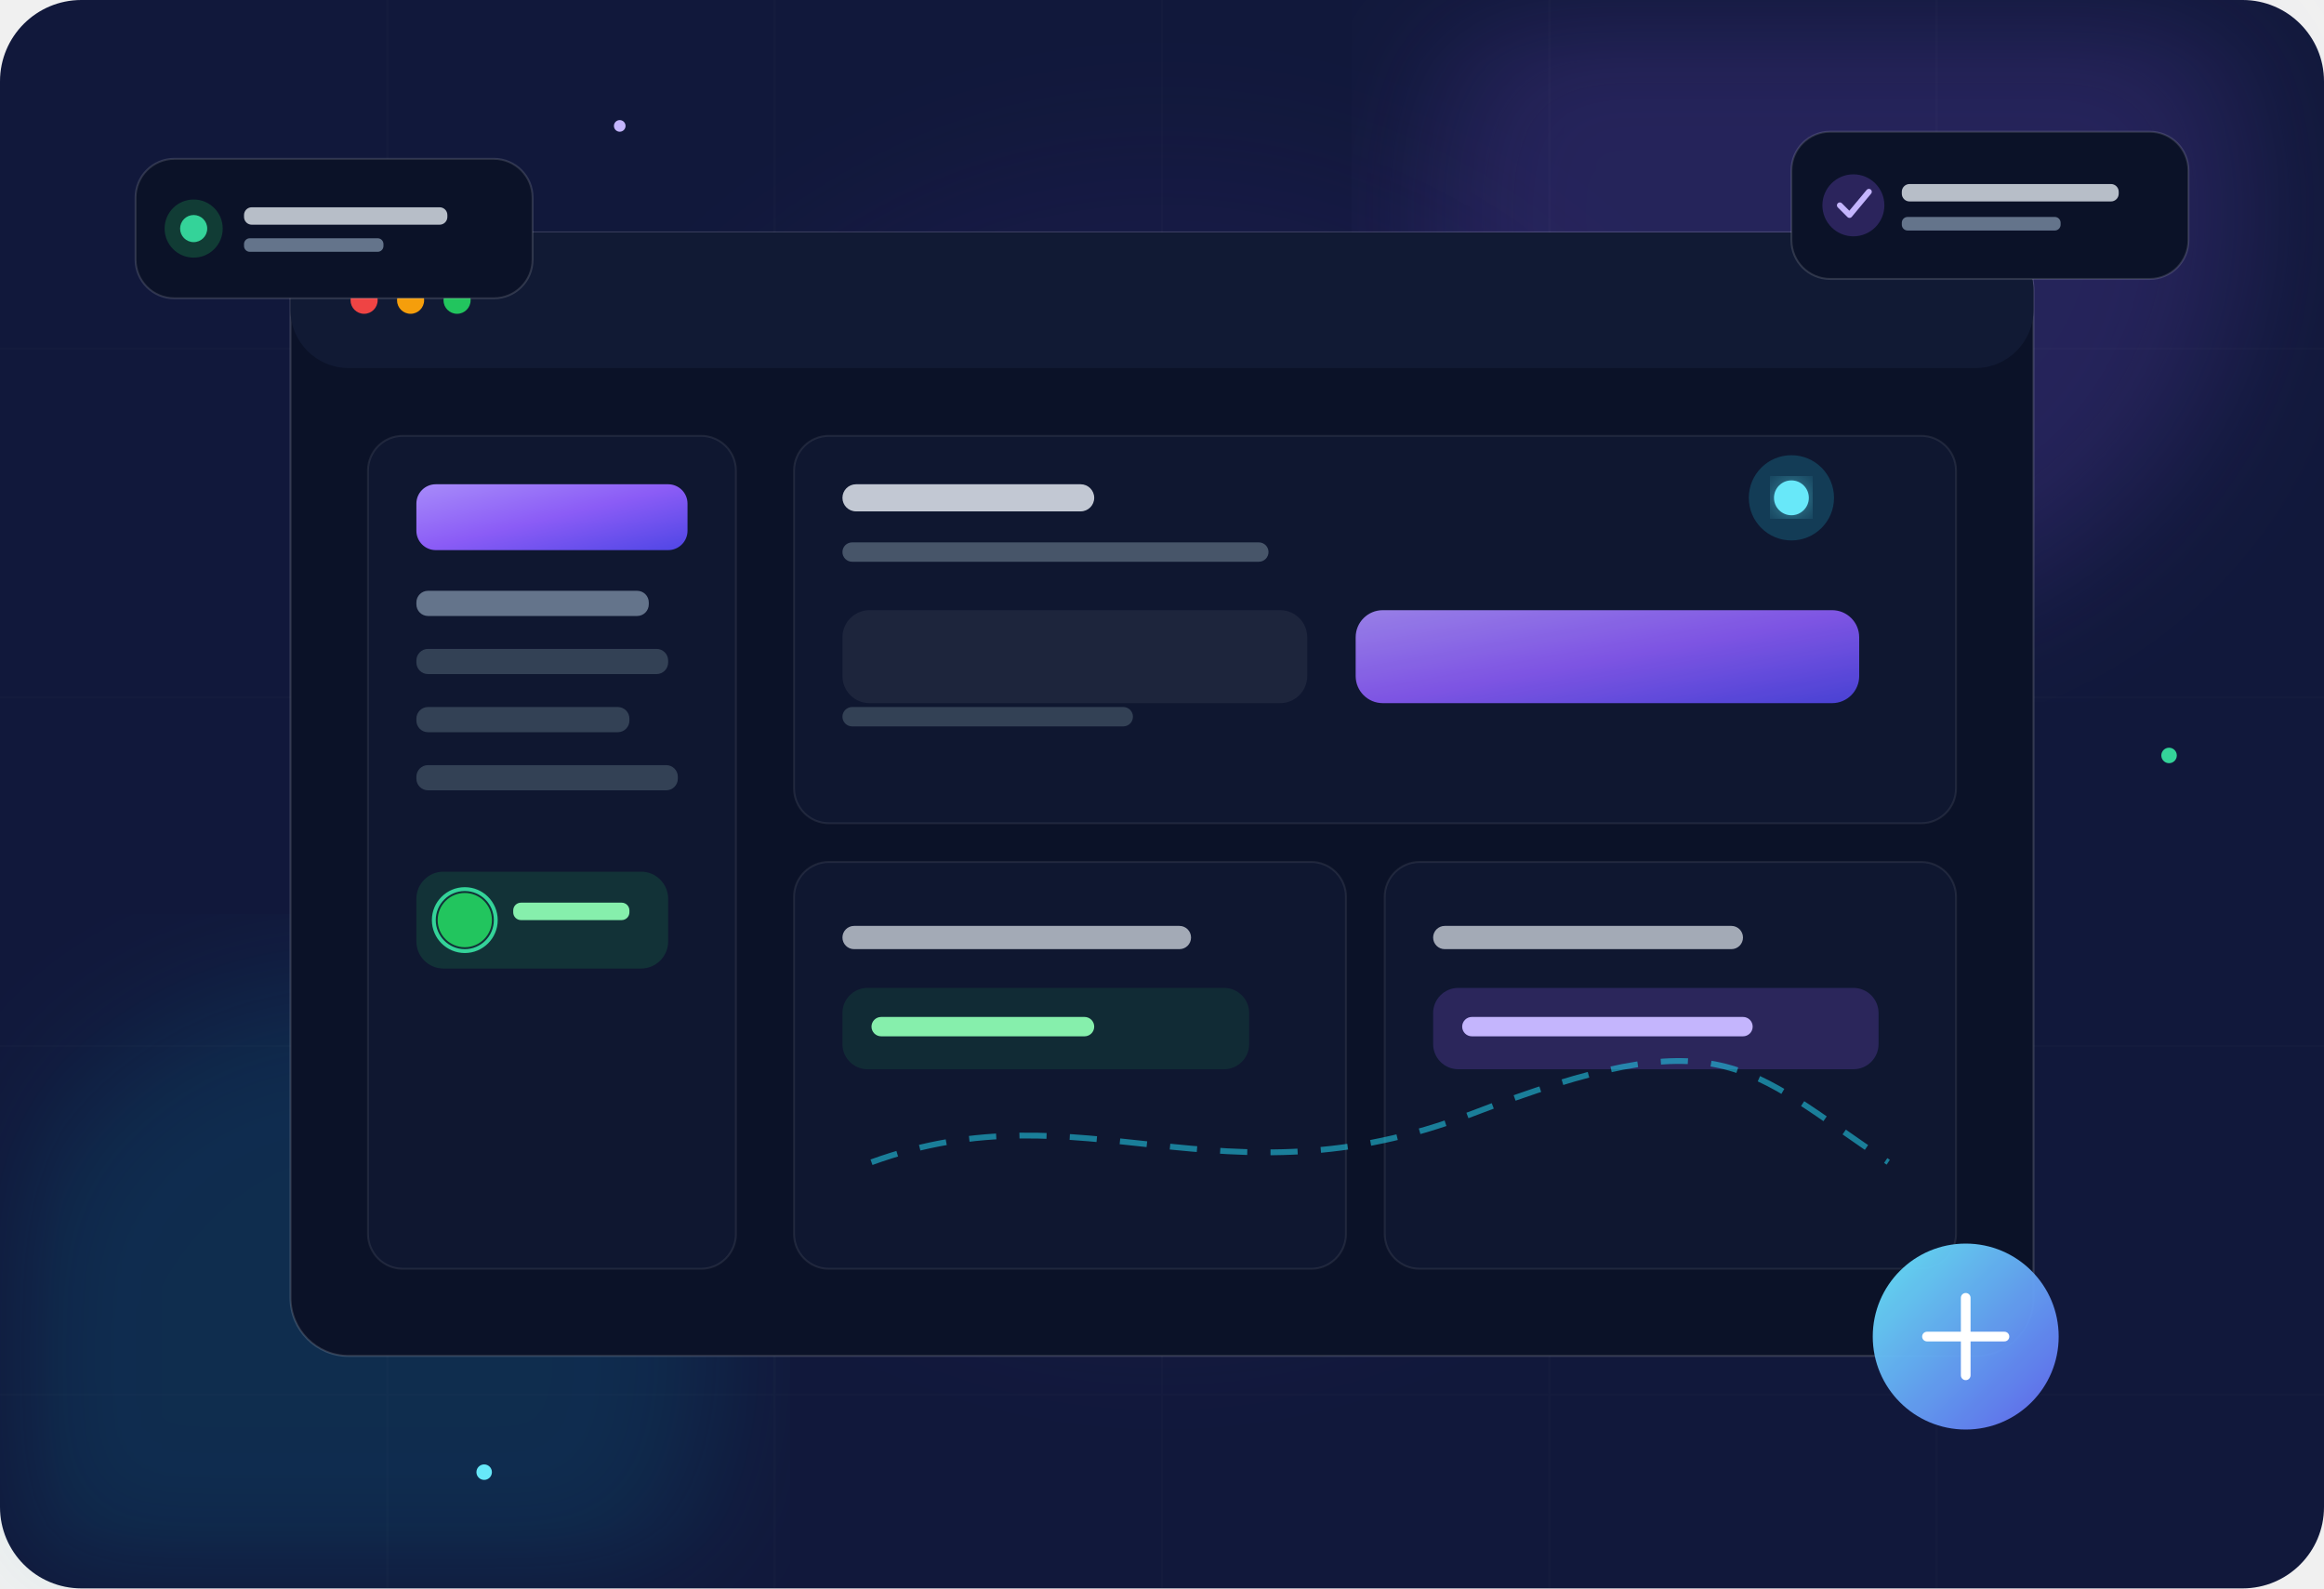
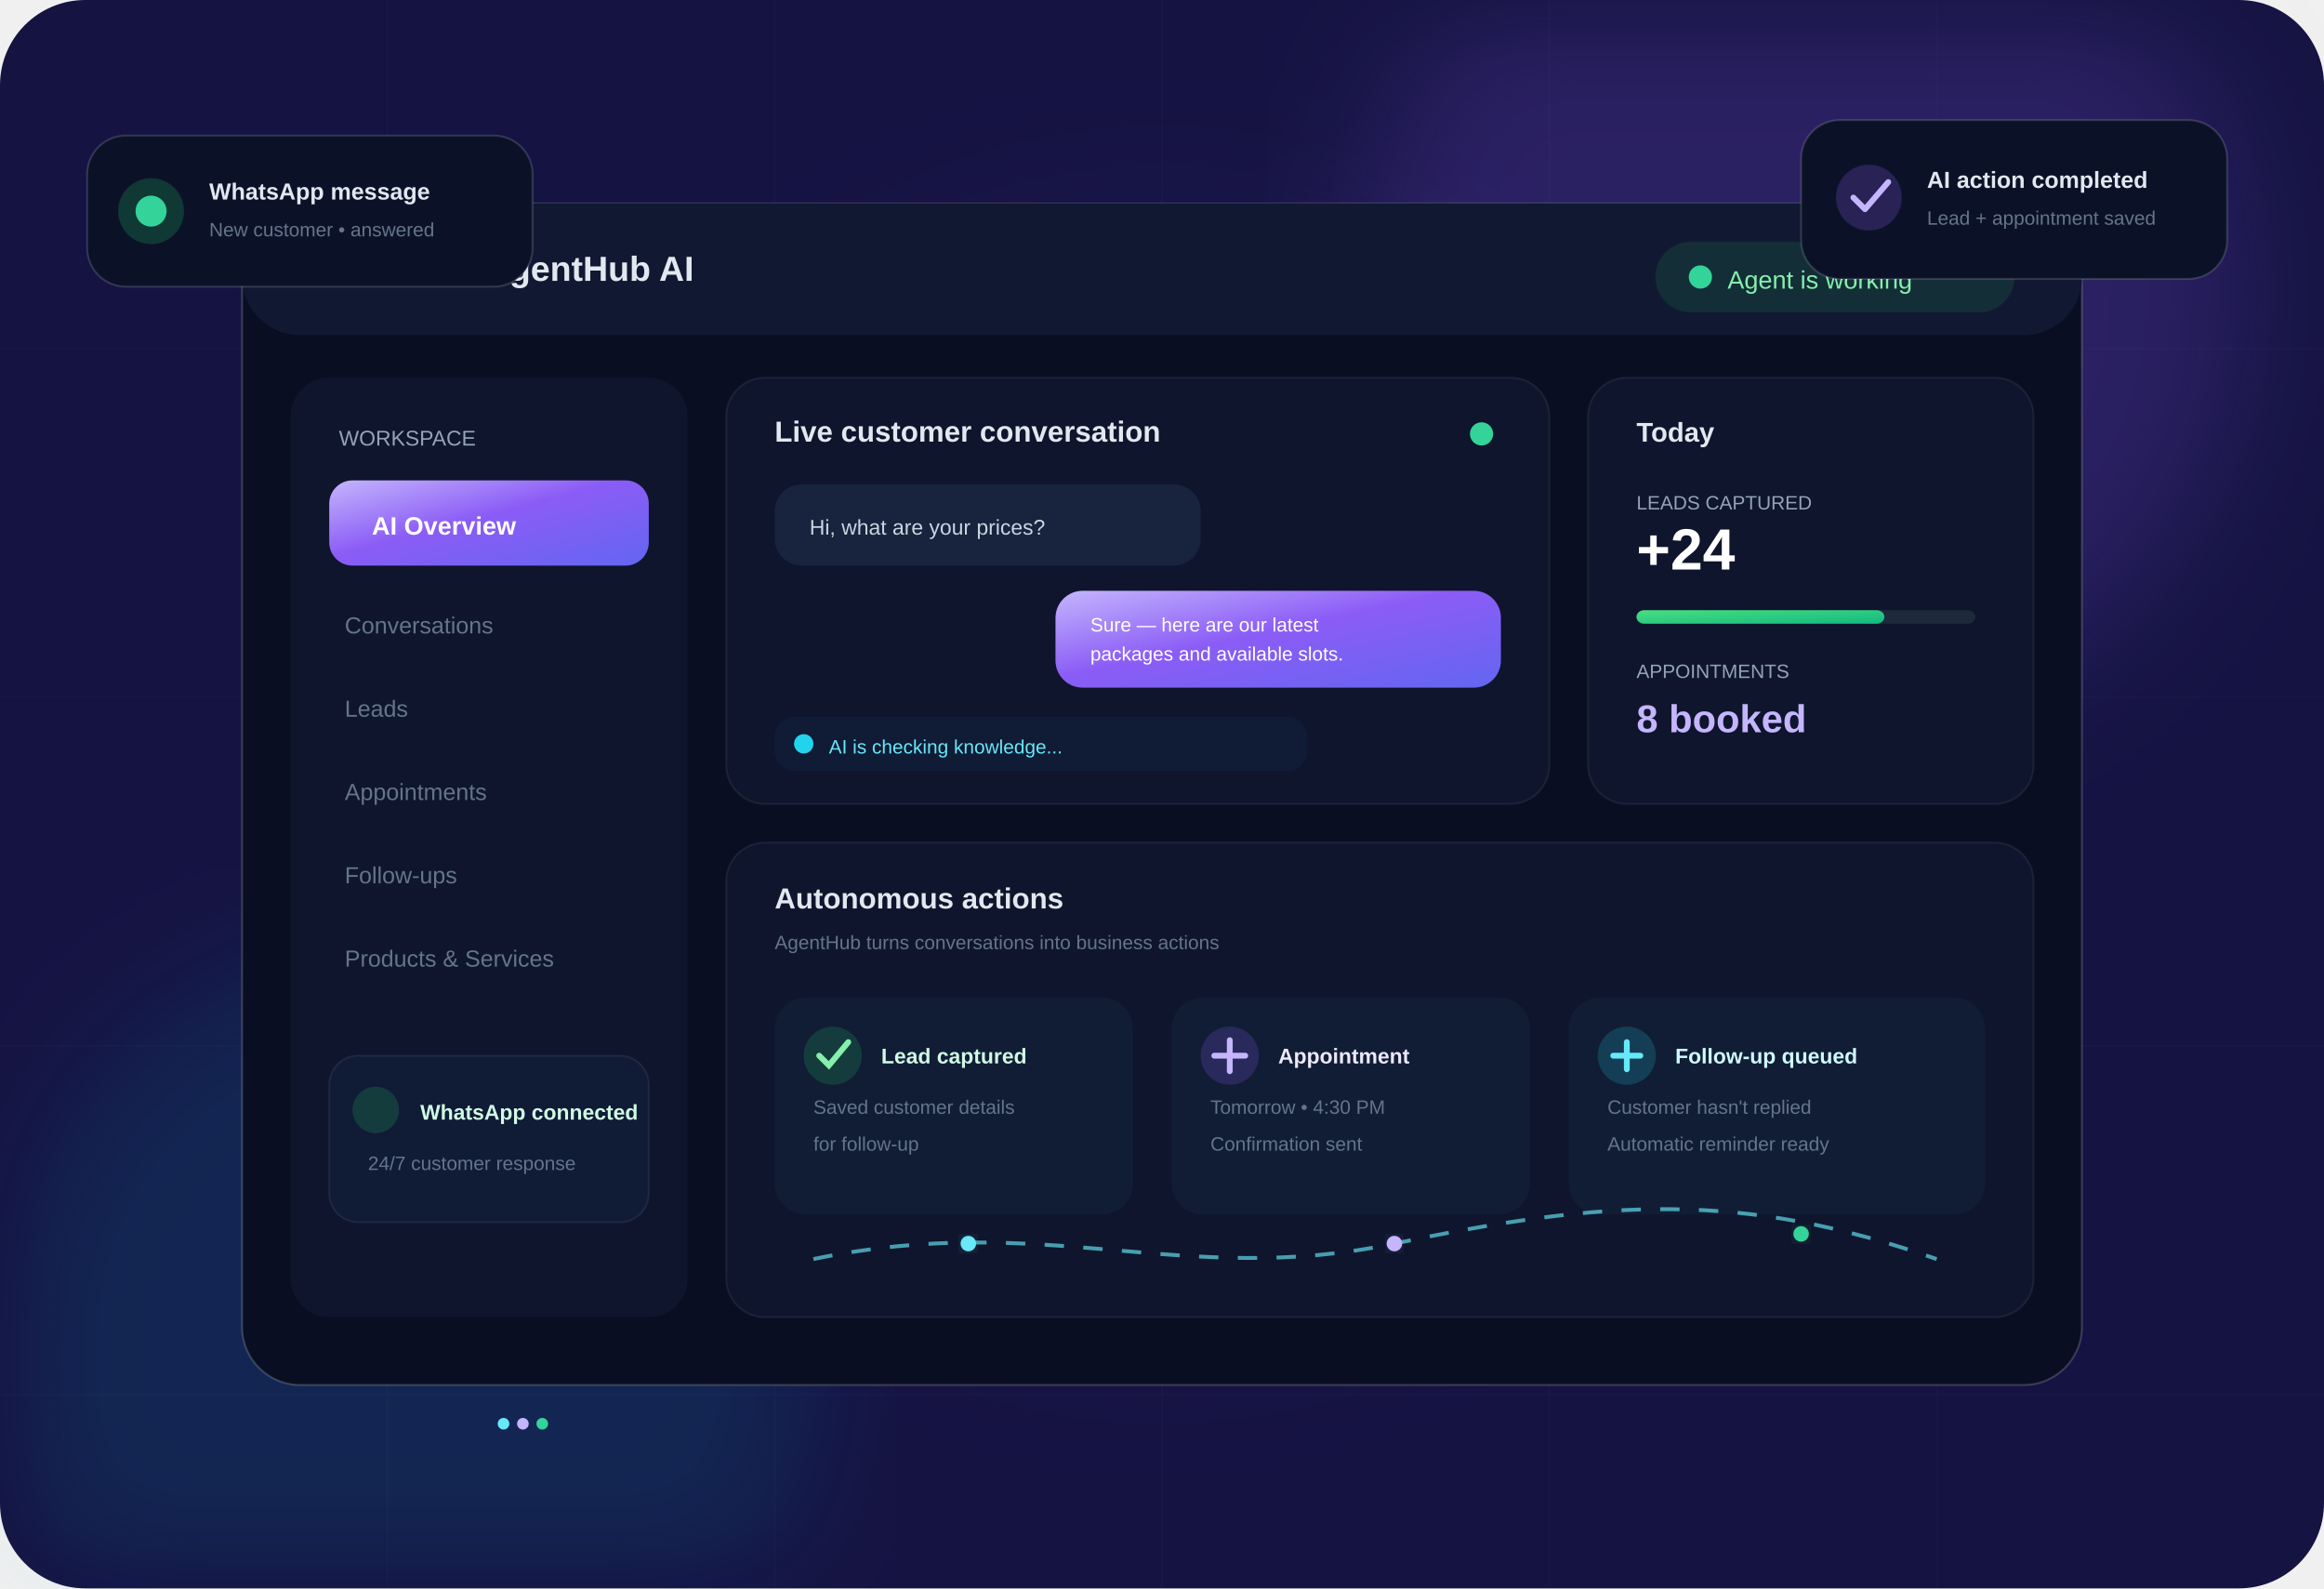
<svg xmlns="http://www.w3.org/2000/svg" viewBox="0 0 1200 820" fill="none">
  <defs>
    <linearGradient id="bg" x1="0" y1="0" x2="1200" y2="820">
-       <stop stop-color="#11183b" />
-       <stop offset=".48" stop-color="#090d20" />
-       <stop offset="1" stop-color="#050816" />
+       <stop stop-color="#151342" />
+       <stop offset=".5" stop-color="#080b1d" />
+       <stop offset="1" stop-color="#050711" />
    </linearGradient>
    <linearGradient id="violet" x1="0" y1="0" x2="1" y2="1">
-       <stop stop-color="#a78bfa" />
-       <stop offset=".5" stop-color="#8b5cf6" />
-       <stop offset="1" stop-color="#4f46e5" />
+       <stop stop-color="#c4b5fd" />
+       <stop offset=".45" stop-color="#8b5cf6" />
+       <stop offset="1" stop-color="#6366f1" />
+     </linearGradient>
+     <linearGradient id="green" x1="0" y1="0" x2="1" y2="1">
+       <stop stop-color="#4ade80" />
+       <stop offset="1" stop-color="#10b981" />
    </linearGradient>
    <linearGradient id="cyan" x1="0" y1="0" x2="1" y2="1">
      <stop stop-color="#67e8f9" />
      <stop offset="1" stop-color="#6366f1" />
    </linearGradient>
-     <linearGradient id="green" x1="0" y1="0" x2="1" y2="1">
-       <stop stop-color="#34d399" />
-       <stop offset="1" stop-color="#10b981" />
-     </linearGradient>
    <filter id="blur">
      <feGaussianBlur stdDeviation="35" />
    </filter>
    <filter id="glow">
-       <feGaussianBlur stdDeviation="9" result="b" />
+       <feGaussianBlur stdDeviation="7" result="b" />
      <feMerge>
        <feMergeNode in="b" />
        <feMergeNode in="SourceGraphic" />
      </feMerge>
    </filter>
-     <filter id="soft">
-       <feGaussianBlur stdDeviation="3" />
-     </filter>
-     <style>@keyframes float{0%,100%{transform:translateY(0)}50%{transform:translateY(-16px)}}@keyframes float2{0%,100%{transform:translate(0,0)}50%{transform:translate(12px,-12px)}}@keyframes pulse{0%,100%{opacity:.35;transform:scale(.92)}50%{opacity:1;transform:scale(1.08)}}@keyframes dash{to{stroke-dashoffset:-120}}@keyframes slide{0%{transform:translateX(-120px);opacity:0}20%,75%{opacity:1}100%{transform:translateX(500px);opacity:0}}@keyframes ring{0%{r:16;opacity:.8}100%{r:55;opacity:0}}.float{animation:float 5s ease-in-out infinite}.float2{animation:float2 6s ease-in-out infinite}.pulse{animation:pulse 2.4s ease-in-out infinite;transform-box:fill-box;transform-origin:center}.dash{stroke-dasharray:14 12;animation:dash 3s linear infinite}.ring{animation:ring 2.2s ease-out infinite;transform-origin:center}</style>
+     <style>@keyframes float{0%,100%{transform:translateY(0)}50%{transform:translateY(-10px)}}@keyframes float2{0%,100%{transform:translate(0,0)}50%{transform:translate(9px,-8px)}}@keyframes pulse{0%,100%{opacity:.35;transform:scale(.92)}50%{opacity:1;transform:scale(1.08)}}@keyframes flow{0%{stroke-dashoffset:100}100%{stroke-dashoffset:-100}}@keyframes pop{0%,100%{transform:scale(.94);opacity:.65}50%{transform:scale(1);opacity:1}}@keyframes slide{0%{transform:translateX(-170px);opacity:0}15%,75%{opacity:1}100%{transform:translateX(420px);opacity:0}}.float{animation:float 5s ease-in-out infinite}.float2{animation:float2 6s ease-in-out infinite}.pulse{animation:pulse 2s ease-in-out infinite;transform-box:fill-box;transform-origin:center}.flow{stroke-dasharray:10 10;animation:flow 2.5s linear infinite}.pop{animation:pop 2.4s ease-in-out infinite;transform-box:fill-box;transform-origin:center}.slide{animation:slide 4s ease-in-out infinite}</style>
  </defs>
-   <rect width="1200" height="820" rx="42" fill="url(#bg)" />
-   <circle cx="950" cy="110" r="210" fill="#8b5cf6" opacity=".17" filter="url(#blur)" />
-   <circle cx="180" cy="700" r="190" fill="#06b6d4" opacity=".13" filter="url(#blur)" />
-   <circle cx="600" cy="380" r="300" fill="#7c3aed" opacity=".06" filter="url(#blur)" />
-   <g opacity=".32">
-     <path d="M0 180H1200M0 360H1200M0 540H1200M0 720H1200M200 0V820M400 0V820M600 0V820M800 0V820M1000 0V820" stroke="#fff" stroke-opacity=".045" />
+   <rect width="1200" height="820" rx="44" fill="url(#bg)" />
+   <circle cx="930" cy="150" r="230" fill="#8b5cf6" opacity=".18" filter="url(#blur)" />
+   <circle cx="210" cy="700" r="210" fill="#06b6d4" opacity=".12" filter="url(#blur)" />
+   <circle cx="600" cy="400" r="300" fill="#7c3aed" opacity=".06" filter="url(#blur)" />
+   <g opacity=".28">
+     <path d="M0 180H1200M0 360H1200M0 540H1200M0 720H1200M200 0V820M400 0V820M600 0V820M800 0V820M1000 0V820" stroke="white" stroke-opacity=".045" />
  </g>
  <g class="float">
-     <rect x="150" y="120" width="900" height="580" rx="30" fill="#0b1228" stroke="#fff" stroke-opacity=".16" />
-     <rect x="150" y="120" width="900" height="70" rx="30" fill="#111a34" />
-     <circle cx="188" cy="155" r="7" fill="#ef4444" />
-     <circle cx="212" cy="155" r="7" fill="#f59e0b" />
-     <circle cx="236" cy="155" r="7" fill="#22c55e" />
-     <rect x="190" y="225" width="190" height="430" rx="18" fill="#0f1730" stroke="#fff" stroke-opacity=".08" />
-     <rect x="410" y="225" width="600" height="200" rx="18" fill="#0f1730" stroke="#fff" stroke-opacity=".08" />
-     <rect x="410" y="445" width="285" height="210" rx="18" fill="#0f1730" stroke="#fff" stroke-opacity=".08" />
-     <rect x="715" y="445" width="295" height="210" rx="18" fill="#0f1730" stroke="#fff" stroke-opacity=".08" />
-     <rect x="215" y="250" width="140" height="34" rx="10" fill="url(#violet)" />
-     <rect x="215" y="305" width="120" height="13" rx="6" fill="#64748b" />
-     <rect x="215" y="335" width="130" height="13" rx="6" fill="#334155" />
-     <rect x="215" y="365" width="110" height="13" rx="6" fill="#334155" />
-     <rect x="215" y="395" width="135" height="13" rx="6" fill="#334155" />
-     <rect x="215" y="450" width="130" height="50" rx="14" fill="#22c55e" opacity=".16" />
-     <circle cx="240" cy="475" r="14" fill="#22c55e" />
-     <circle class="ring" cx="240" cy="475" r="16" fill="none" stroke="#34d399" stroke-width="2" />
-     <rect x="265" y="466" width="60" height="9" rx="4" fill="#86efac" />
-     <rect x="435" y="250" width="130" height="14" rx="7" fill="#e2e8f0" opacity=".85" />
-     <rect x="435" y="280" width="220" height="10" rx="5" fill="#475569" />
-     <rect x="435" y="315" width="240" height="48" rx="14" fill="#fff" opacity=".06" />
-     <rect x="700" y="315" width="260" height="48" rx="14" fill="url(#violet)" opacity=".9" />
-     <rect x="435" y="365" width="150" height="10" rx="5" fill="#334155" />
-     <circle class="pulse" cx="925" cy="257" r="22" fill="#22d3ee" opacity=".2" />
-     <circle cx="925" cy="257" r="9" fill="#67e8f9" filter="url(#glow)" />
-     <rect x="435" y="478" width="180" height="12" rx="6" fill="#e2e8f0" opacity=".7" />
-     <rect x="435" y="510" width="210" height="42" rx="13" fill="#22c55e" opacity=".12" />
-     <rect x="450" y="525" width="115" height="10" rx="5" fill="#86efac" />
-     <rect x="740" y="478" width="160" height="12" rx="6" fill="#e2e8f0" opacity=".7" />
-     <rect x="740" y="510" width="230" height="42" rx="13" fill="#8b5cf6" opacity=".22" />
-     <rect x="755" y="525" width="150" height="10" rx="5" fill="#c4b5fd" />
-     <path class="dash" d="M450 600 C560 560 630 625 760 575 S900 550 975 600" stroke="#22d3ee" stroke-width="3" opacity=".55" fill="none" />
-     <circle class="pulse" cx="1015" cy="690" r="48" fill="url(#cyan)" opacity=".95" />
-     <path d="M995 690h40M1015 670v40" stroke="white" stroke-width="5" stroke-linecap="round" />
+     <rect x="125" y="105" width="950" height="610" rx="30" fill="#090e22" stroke="white" stroke-opacity=".18" />
+     <rect x="125" y="105" width="950" height="68" rx="30" fill="#111831" />
+     <circle cx="162" cy="139" r="7" fill="#ef4444" />
+     <circle cx="186" cy="139" r="7" fill="#f59e0b" />
+     <circle cx="210" cy="139" r="7" fill="#22c55e" />
+     <text x="250" y="145" fill="#e2e8f0" font-family="Arial,sans-serif" font-size="18" font-weight="700">AgentHub AI</text>
+     <rect x="855" y="125" width="185" height="36" rx="18" fill="#22c55e" opacity=".13" stroke="#34d399" stroke-opacity=".35" />
+     <circle cx="878" cy="143" r="6" fill="#34d399" class="pulse" />
+     <text x="892" y="149" fill="#86efac" font-family="Arial,sans-serif" font-size="13">Agent is working</text>
+     <rect x="150" y="195" width="205" height="485" rx="20" fill="#0e152c" />
+     <text x="175" y="230" fill="#94a3b8" font-family="Arial,sans-serif" font-size="11">WORKSPACE</text>
+     <rect x="170" y="248" width="165" height="44" rx="12" fill="url(#violet)" />
+     <text x="192" y="276" fill="white" font-family="Arial,sans-serif" font-size="13" font-weight="700">AI Overview</text>
+     <text x="178" y="327" fill="#64748b" font-family="Arial,sans-serif" font-size="12">Conversations</text>
+     <text x="178" y="370" fill="#64748b" font-family="Arial,sans-serif" font-size="12">Leads</text>
+     <text x="178" y="413" fill="#64748b" font-family="Arial,sans-serif" font-size="12">Appointments</text>
+     <text x="178" y="456" fill="#64748b" font-family="Arial,sans-serif" font-size="12">Follow-ups</text>
+     <text x="178" y="499" fill="#64748b" font-family="Arial,sans-serif" font-size="12">Products &amp; Services</text>
+     <rect x="170" y="545" width="165" height="86" rx="15" fill="#101b35" stroke="white" stroke-opacity=".07" />
+     <circle cx="194" cy="573" r="12" fill="#25d366" opacity=".18" />
+     <text x="217" y="578" fill="#d1fae5" font-family="Arial,sans-serif" font-size="11" font-weight="700">WhatsApp connected</text>
+     <text x="190" y="604" fill="#64748b" font-family="Arial,sans-serif" font-size="10">24/7 customer response</text>
+     <rect x="375" y="195" width="425" height="220" rx="20" fill="#0e152c" stroke="white" stroke-opacity=".07" />
+     <text x="400" y="228" fill="#e2e8f0" font-family="Arial,sans-serif" font-size="15" font-weight="700">Live customer conversation</text>
+     <circle cx="765" cy="224" r="6" fill="#34d399" class="pulse" />
+     <rect x="400" y="250" width="220" height="42" rx="14" fill="#18233d" />
+     <text x="418" y="276" fill="#cbd5e1" font-family="Arial,sans-serif" font-size="11">Hi, what are your prices?</text>
+     <rect x="545" y="305" width="230" height="50" rx="14" fill="url(#violet)" />
+     <text x="563" y="326" fill="white" font-family="Arial,sans-serif" font-size="10">Sure — here are our latest</text>
+     <text x="563" y="341" fill="white" font-family="Arial,sans-serif" font-size="10">packages and available slots.</text>
+     <rect x="400" y="370" width="275" height="28" rx="10" fill="#101b35" />
+     <circle cx="415" cy="384" r="5" fill="#22d3ee" class="pulse" />
+     <text x="428" y="389" fill="#67e8f9" font-family="Arial,sans-serif" font-size="10">AI is checking knowledge...</text>
+     <rect x="820" y="195" width="230" height="220" rx="20" fill="#0e152c" stroke="white" stroke-opacity=".07" />
+     <text x="845" y="228" fill="#e2e8f0" font-family="Arial,sans-serif" font-size="14" font-weight="700">Today</text>
+     <text x="845" y="263" fill="#94a3b8" font-family="Arial,sans-serif" font-size="10">LEADS CAPTURED</text>
+     <text x="845" y="294" fill="white" font-family="Arial,sans-serif" font-size="30" font-weight="800">+24</text>
+     <rect x="845" y="315" width="175" height="7" rx="4" fill="#1e293b" />
+     <rect x="845" y="315" width="128" height="7" rx="4" fill="url(#green)" class="pop" />
+     <text x="845" y="350" fill="#94a3b8" font-family="Arial,sans-serif" font-size="10">APPOINTMENTS</text>
+     <text x="845" y="378" fill="#c4b5fd" font-family="Arial,sans-serif" font-size="20" font-weight="700">8 booked</text>
+     <rect x="375" y="435" width="675" height="245" rx="20" fill="#0e152c" stroke="white" stroke-opacity=".07" />
+     <text x="400" y="469" fill="#e2e8f0" font-family="Arial,sans-serif" font-size="15" font-weight="700">Autonomous actions</text>
+     <text x="400" y="490" fill="#64748b" font-family="Arial,sans-serif" font-size="10">AgentHub turns conversations into business actions</text>
+     <g class="pop">
+       <rect x="400" y="515" width="185" height="112" rx="16" fill="#111d35" />
+       <circle cx="430" cy="545" r="15" fill="#22c55e" opacity=".18" />
+       <path d="M423 545l5 5 10-12" stroke="#86efac" stroke-width="3" fill="none" stroke-linecap="round" />
+       <text x="455" y="549" fill="#d1fae5" font-family="Arial,sans-serif" font-size="11" font-weight="700">Lead captured</text>
+       <text x="420" y="575" fill="#64748b" font-family="Arial,sans-serif" font-size="10">Saved customer details</text>
+       <text x="420" y="594" fill="#64748b" font-family="Arial,sans-serif" font-size="10">for follow-up</text>
+     </g>
+     <g class="pop">
+       <rect x="605" y="515" width="185" height="112" rx="16" fill="#111d35" />
+       <circle cx="635" cy="545" r="15" fill="#8b5cf6" opacity=".2" />
+       <path d="M627 545h16M635 537v16" stroke="#c4b5fd" stroke-width="3" stroke-linecap="round" />
+       <text x="660" y="549" fill="#ede9fe" font-family="Arial,sans-serif" font-size="11" font-weight="700">Appointment</text>
+       <text x="625" y="575" fill="#64748b" font-family="Arial,sans-serif" font-size="10">Tomorrow • 4:30 PM</text>
+       <text x="625" y="594" fill="#64748b" font-family="Arial,sans-serif" font-size="10">Confirmation sent</text>
+     </g>
+     <g class="pop">
+       <rect x="810" y="515" width="215" height="112" rx="16" fill="#111d35" />
+       <circle cx="840" cy="545" r="15" fill="#22d3ee" opacity=".18" />
+       <path d="M833 545h14M840 538v14" stroke="#67e8f9" stroke-width="3" stroke-linecap="round" />
+       <text x="865" y="549" fill="#cffafe" font-family="Arial,sans-serif" font-size="11" font-weight="700">Follow-up queued</text>
+       <text x="830" y="575" fill="#64748b" font-family="Arial,sans-serif" font-size="10">Customer hasn't replied</text>
+       <text x="830" y="594" fill="#64748b" font-family="Arial,sans-serif" font-size="10">Automatic reminder ready</text>
+     </g>
+     <path class="flow" d="M420 650 C540 625 610 665 720 642 S900 615 1000 650" stroke="#67e8f9" stroke-width="2" opacity=".65" fill="none" />
+     <circle cx="500" cy="642" r="4" fill="#67e8f9" filter="url(#glow)" />
+     <circle cx="720" cy="642" r="4" fill="#c4b5fd" filter="url(#glow)" />
+     <circle cx="930" cy="637" r="4" fill="#34d399" filter="url(#glow)" />
  </g>
  <g class="float2">
-     <rect x="70" y="82" width="205" height="72" rx="20" fill="#0b1228" stroke="#fff" stroke-opacity=".14" />
-     <circle cx="100" cy="118" r="15" fill="#25d366" opacity=".22" />
-     <circle cx="100" cy="118" r="7" fill="#34d399" />
-     <rect x="126" y="107" width="105" height="9" rx="4" fill="#e2e8f0" opacity=".8" />
-     <rect x="126" y="123" width="72" height="7" rx="3" fill="#64748b" />
-     <rect x="925" y="68" width="205" height="76" rx="20" fill="#0b1228" stroke="#fff" stroke-opacity=".14" />
-     <circle cx="957" cy="106" r="16" fill="#8b5cf6" opacity=".25" />
-     <path d="M950 106l5 5 10-12" stroke="#c4b5fd" stroke-width="3" fill="none" stroke-linecap="round" stroke-linejoin="round" />
-     <rect x="982" y="95" width="112" height="9" rx="4" fill="#e2e8f0" opacity=".8" />
-     <rect x="982" y="112" width="82" height="7" rx="3" fill="#64748b" />
+     <rect x="45" y="70" width="230" height="78" rx="20" fill="#0b1228" stroke="white" stroke-opacity=".15" />
+     <circle cx="78" cy="109" r="17" fill="#25d366" opacity=".2" />
+     <circle cx="78" cy="109" r="8" fill="#34d399" />
+     <text x="108" y="103" fill="#e2e8f0" font-family="Arial,sans-serif" font-size="12" font-weight="700">WhatsApp message</text>
+     <text x="108" y="122" fill="#64748b" font-family="Arial,sans-serif" font-size="10">New customer • answered</text>
+     <rect x="930" y="62" width="220" height="82" rx="20" fill="#0b1228" stroke="white" stroke-opacity=".15" />
+     <circle cx="965" cy="102" r="17" fill="#8b5cf6" opacity=".22" />
+     <path d="M957 102l6 6 12-14" stroke="#c4b5fd" stroke-width="3" fill="none" stroke-linecap="round" stroke-linejoin="round" />
+     <text x="995" y="97" fill="#e2e8f0" font-family="Arial,sans-serif" font-size="12" font-weight="700">AI action completed</text>
+     <text x="995" y="116" fill="#64748b" font-family="Arial,sans-serif" font-size="10">Lead + appointment saved</text>
  </g>
-   <g>
-     <circle cx="250" cy="760" r="4" fill="#67e8f9" class="pulse" />
-     <circle cx="320" cy="65" r="3" fill="#c4b5fd" class="pulse" />
-     <circle cx="1120" cy="390" r="4" fill="#34d399" class="pulse" />
+   <g class="slide">
+     <circle cx="260" cy="735" r="3" fill="#67e8f9" />
+     <circle cx="270" cy="735" r="3" fill="#c4b5fd" />
+     <circle cx="280" cy="735" r="3" fill="#34d399" />
  </g>
</svg>
